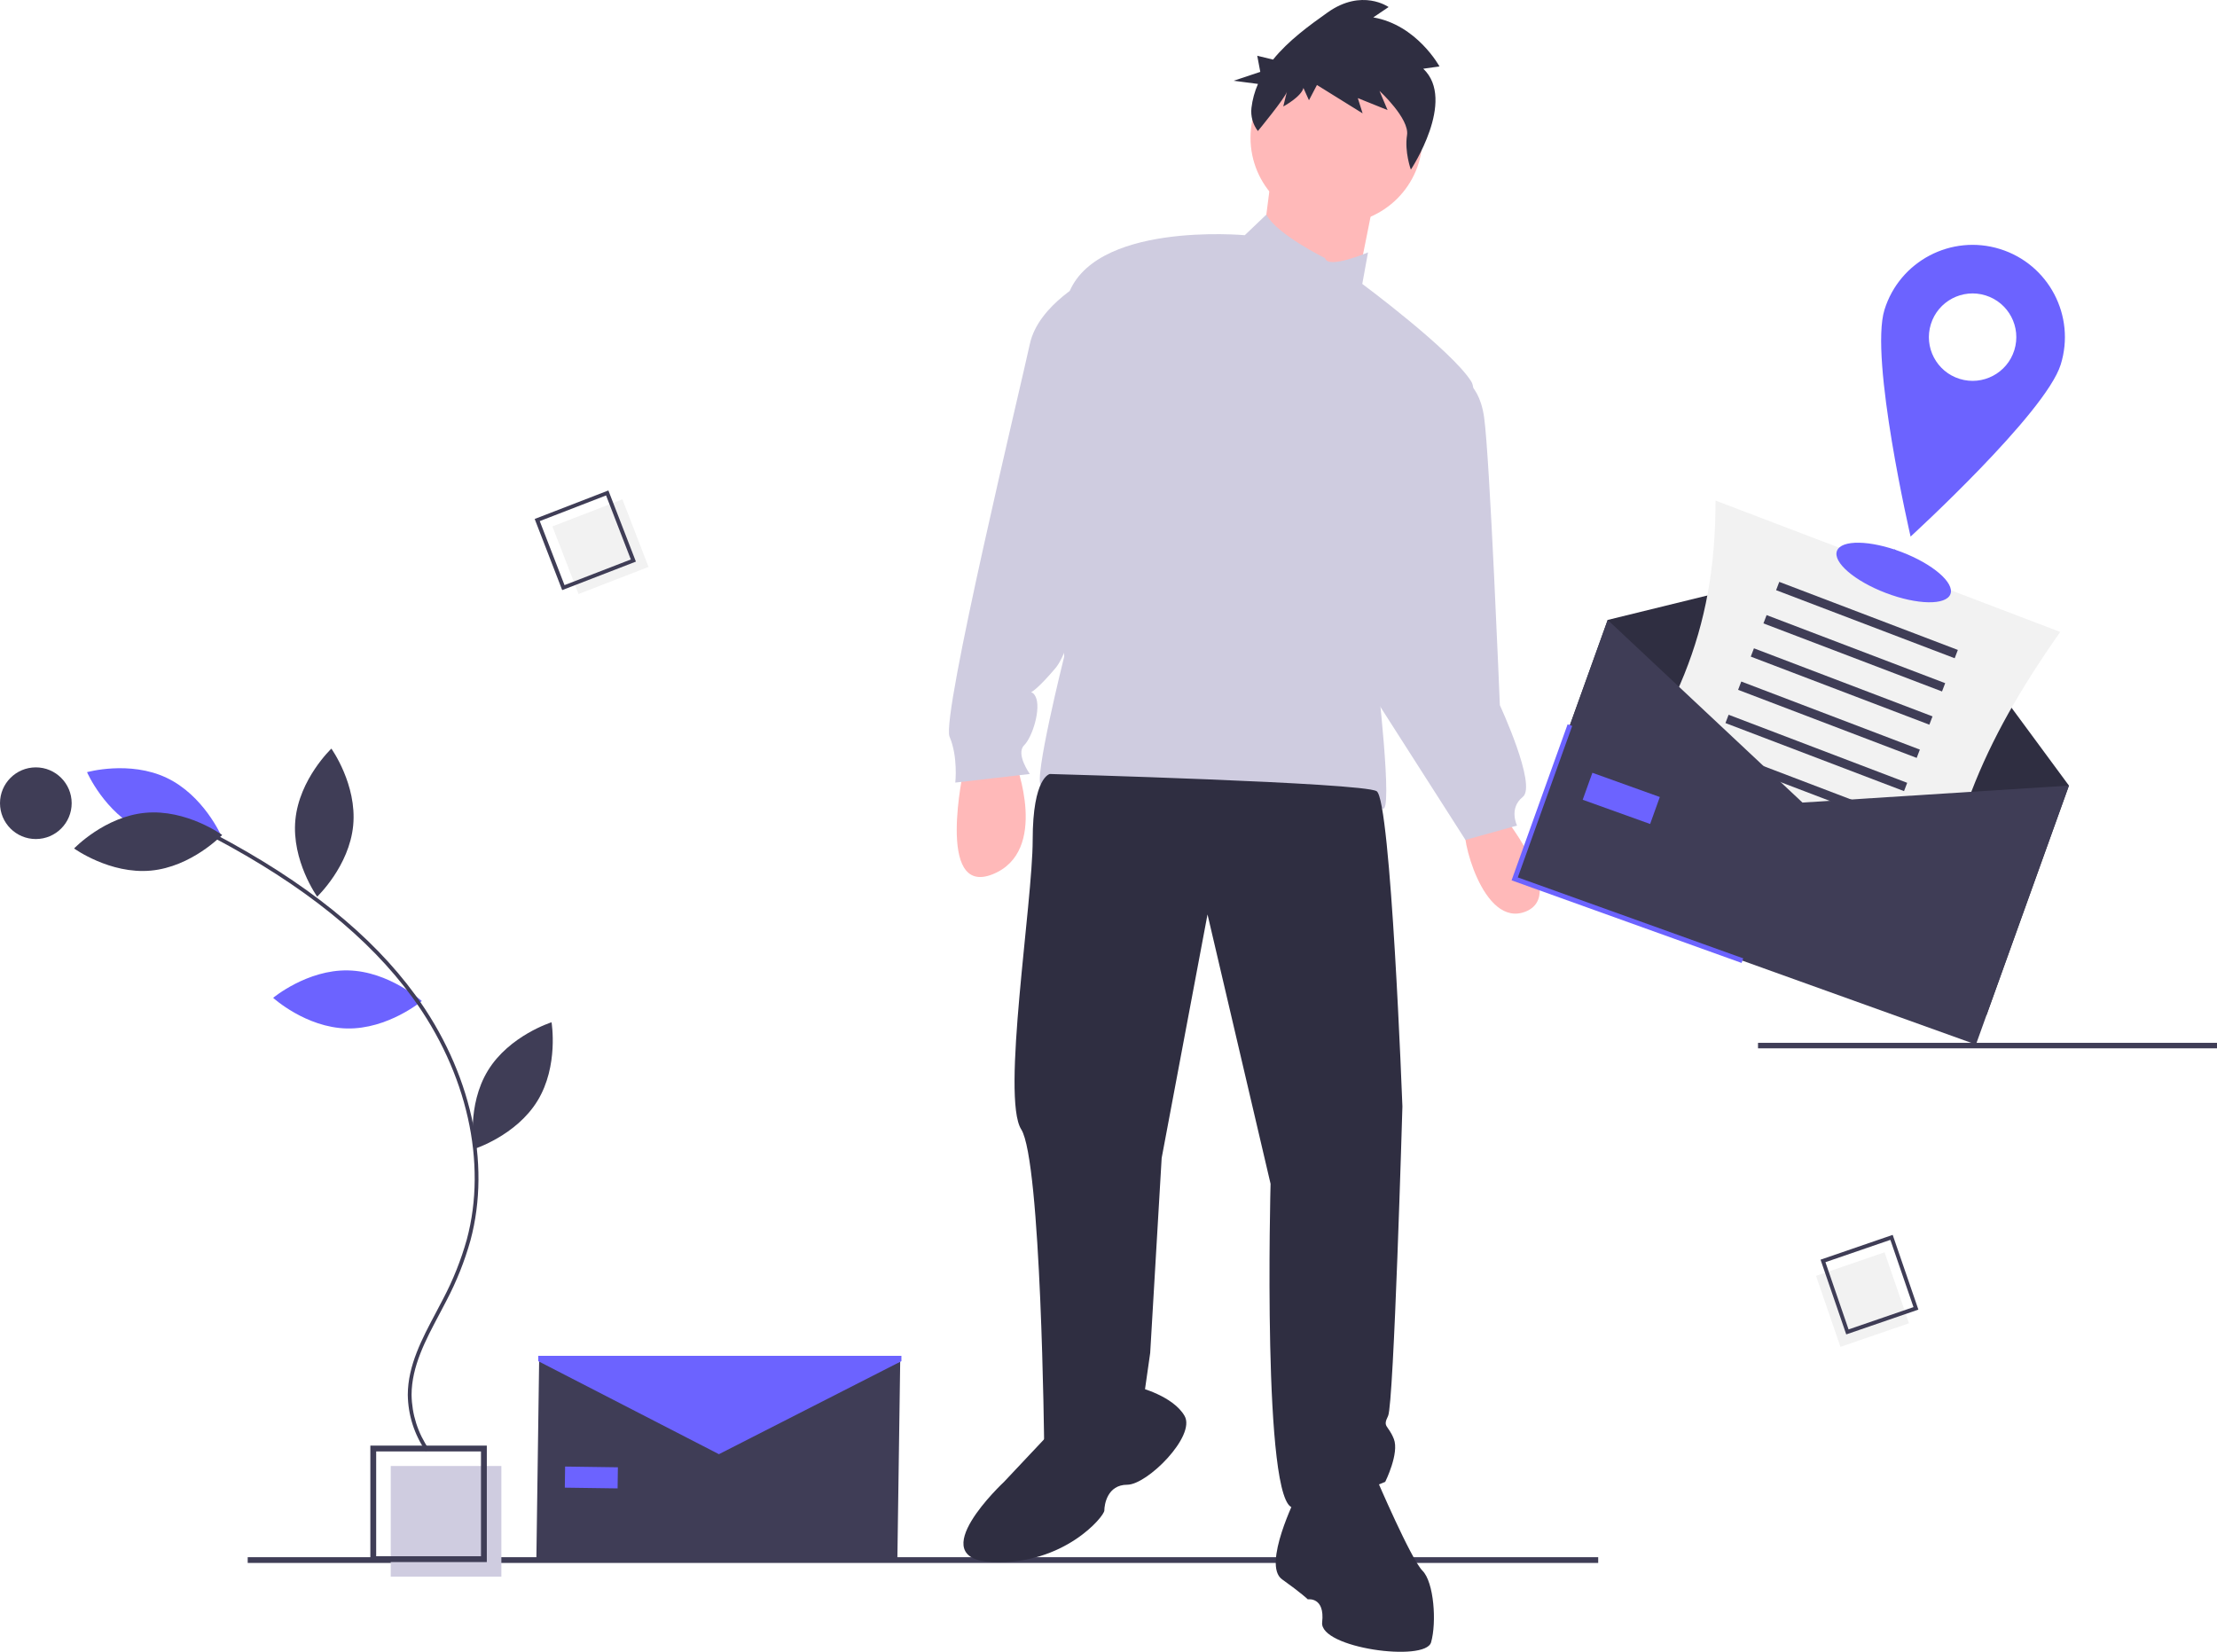
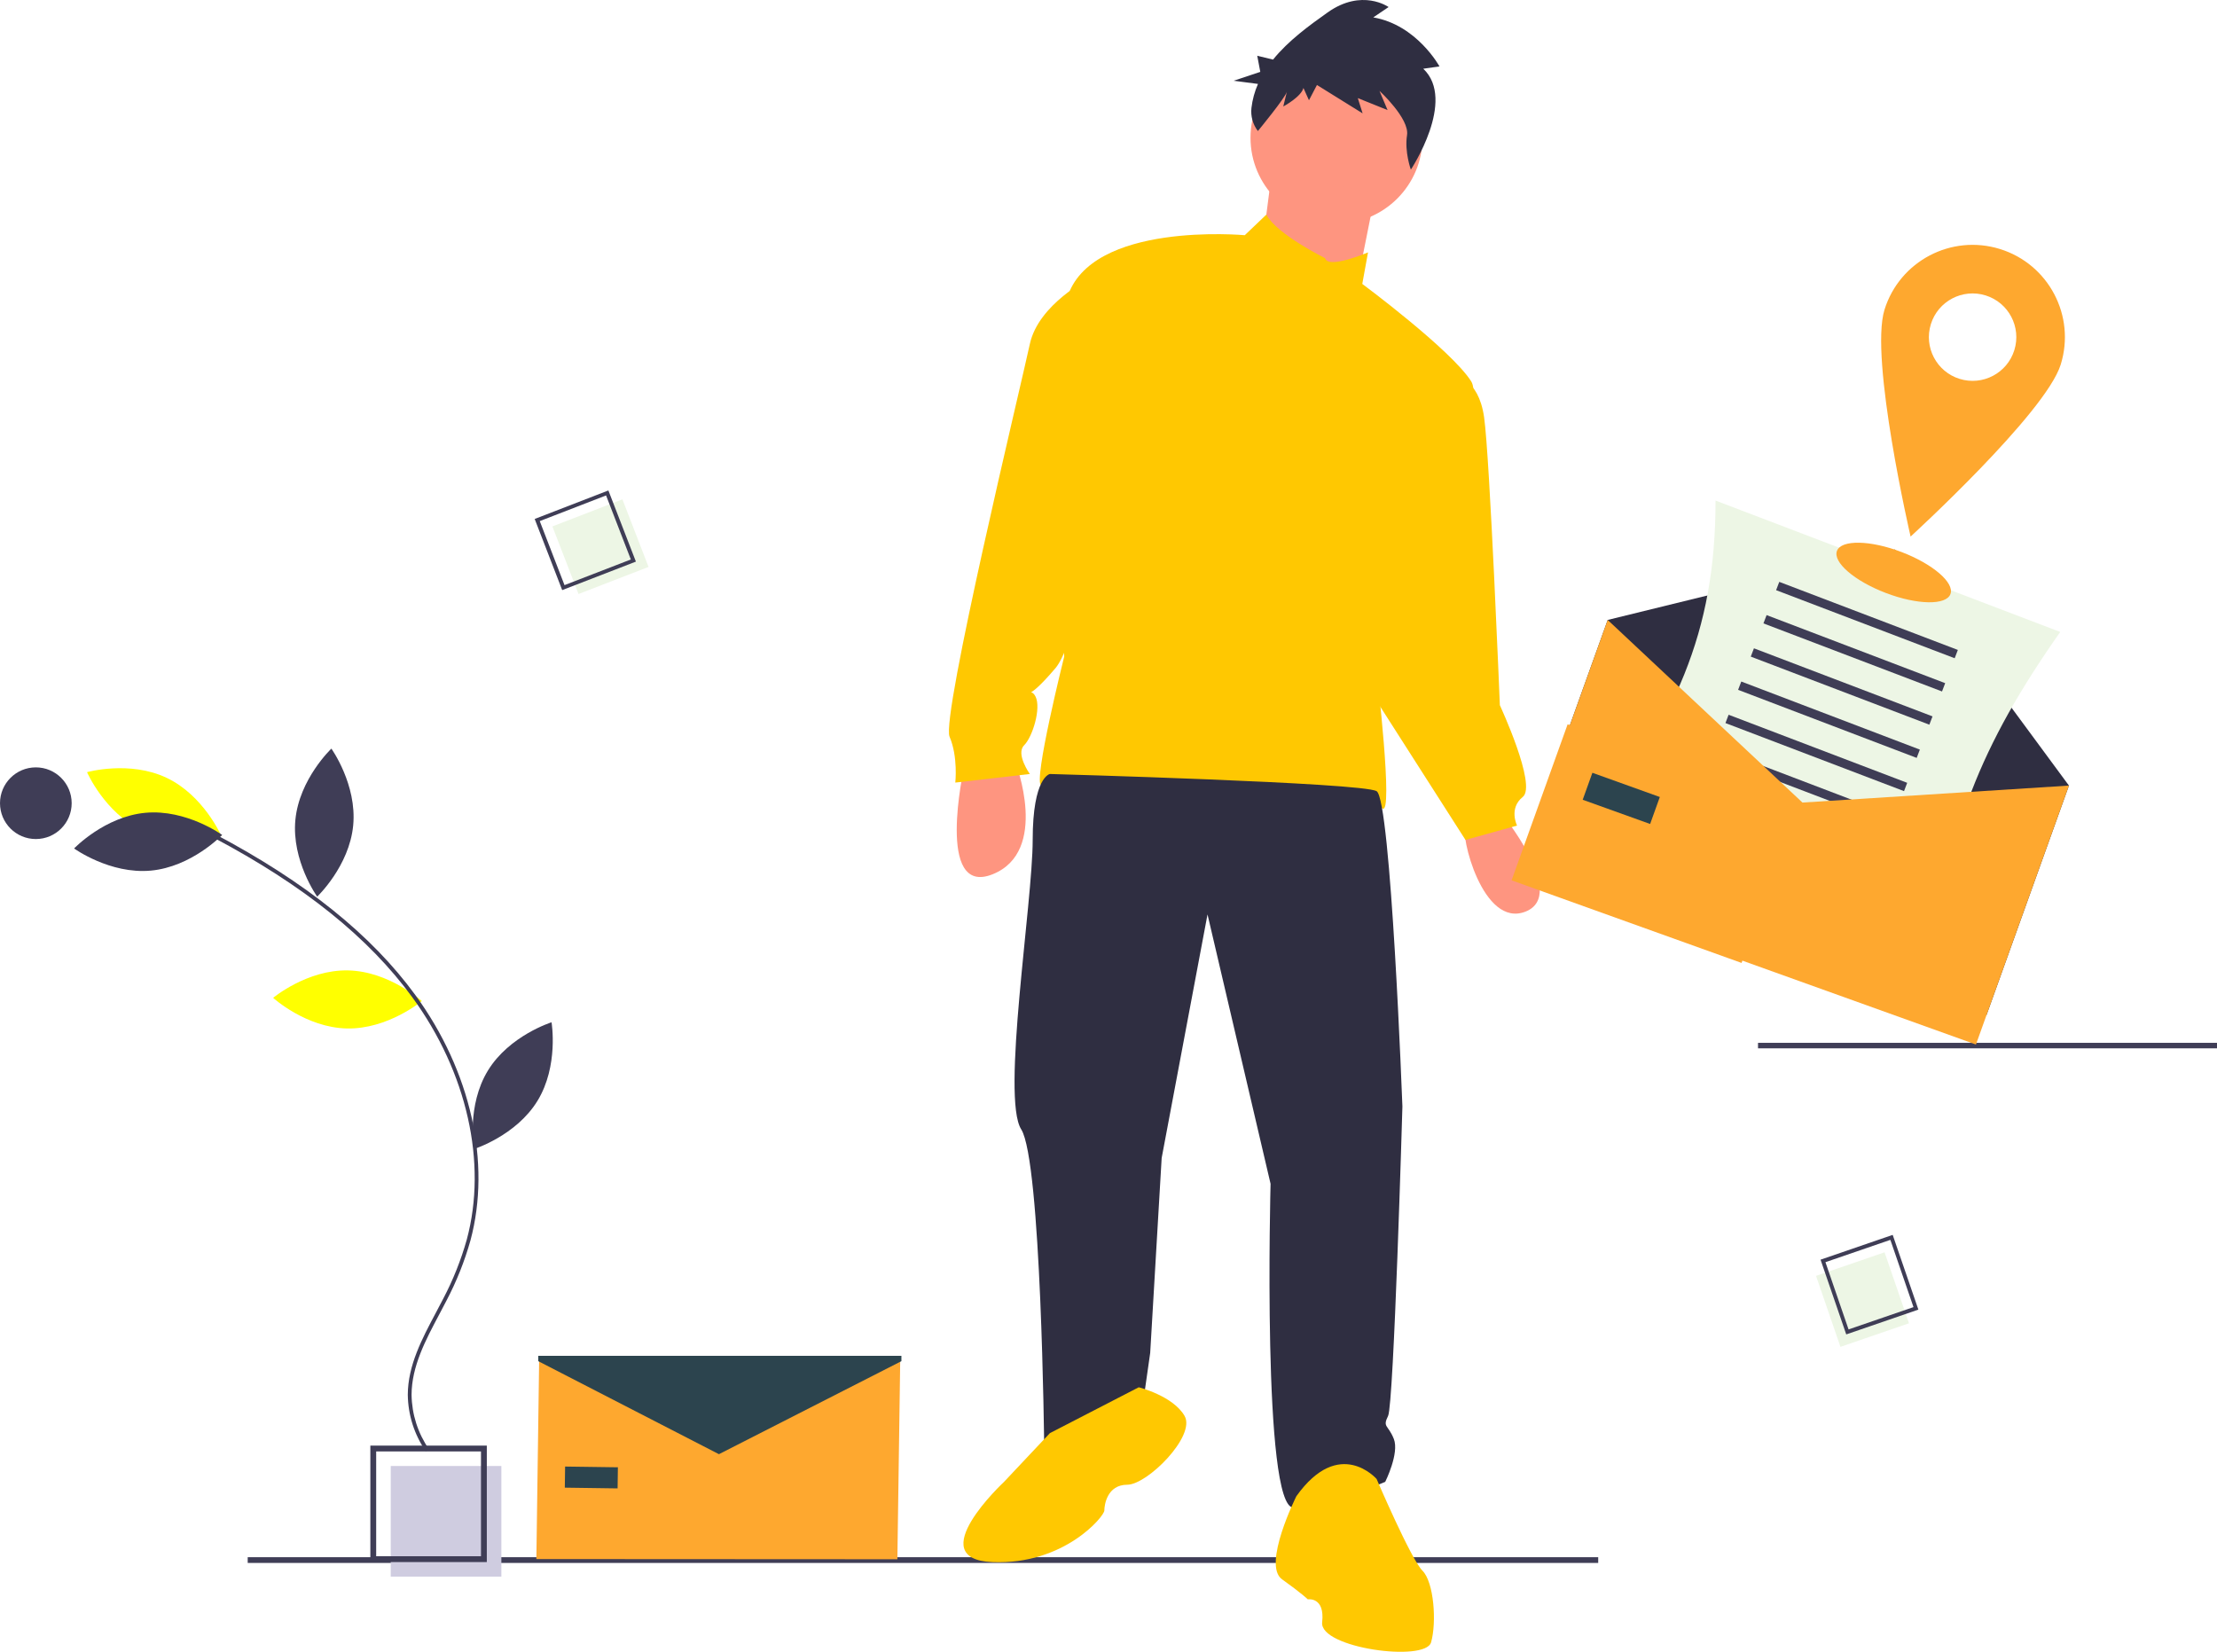
<svg xmlns="http://www.w3.org/2000/svg" id="e0b35d3b-637f-4cd2-a9fd-b6e76c92ec56" data-name="Layer 1" width="912.921" height="680.228" viewBox="0 0 912.921 680.228">
  <rect x="102.002" y="641.27" width="556.108" height="2.361" fill="#3f3d56" />
-   <path d="M540.457,426.261s-11.802,53.109,11.802,43.667,9.442-46.028,9.442-46.028Z" transform="translate(-143.5396 -109.886)" fill="#ffb9b9" />
-   <path d="M761.154,443.964s28.325,34.226,10.622,41.307-27.145-31.865-24.784-35.406S761.154,443.964,761.154,443.964Z" transform="translate(-143.5396 -109.886)" fill="#ffb9b9" />
-   <circle cx="550.343" cy="56.731" r="35.406" fill="#ffb9b9" />
-   <polygon points="523.789 70.304 519.068 106.89 558.014 121.052 566.276 79.745 523.789 70.304" fill="#ffb9b9" />
-   <path d="M689.162,216.186s-20.007-9.877-24.166-17.921l-8.88,8.479s-63.731-5.901-73.172,25.964-1.18,147.525-1.18,147.525-12.982,51.929-9.442,53.109,47.208,22.424,108.578,10.622c0,0,27.145-4.721,31.865-1.18s-2.36-56.65-2.36-56.65,47.208-106.218,38.947-119.2-44.848-40.127-44.848-40.127l2.36-12.982S690.342,220.906,689.162,216.186Z" transform="translate(-143.5396 -109.886)" fill="#cfcce0" />
-   <path d="M592.385,224.447s-21.244,10.622-24.784,27.145S531.015,405.018,534.556,413.279,536.916,432.162,536.916,432.162l30.685-3.541s-5.901-8.261-2.36-11.802,7.081-15.343,4.721-20.063-4.721,3.541,8.261-11.802S620.71,229.168,592.385,224.447Z" transform="translate(-143.5396 -109.886)" fill="#cfcce0" />
-   <path d="M742.271,264.574s10.032.59,12.392,17.113,6.491,118.61,6.491,118.61,15.343,33.046,9.442,37.766-2.36,11.802-2.36,11.802l-21.244,5.901-46.028-71.992Z" transform="translate(-143.5396 -109.886)" fill="#cfcce0" />
+   <path d="M540.457,426.261s-11.802,53.109,11.802,43.667,9.442-46.028,9.442-46.028Z" transform="translate(-143.5396 -109.886)" fill="#fe9580" />
+   <path d="M761.154,443.964s28.325,34.226,10.622,41.307-27.145-31.865-24.784-35.406S761.154,443.964,761.154,443.964Z" transform="translate(-143.5396 -109.886)" fill="#fe9580" />
+   <circle cx="550.343" cy="56.731" r="35.406" fill="#fe9580" />
+   <polygon points="523.789 70.304 519.068 106.89 558.014 121.052 566.276 79.745 523.789 70.304" fill="#fe9580" />
+   <path d="M689.162,216.186s-20.007-9.877-24.166-17.921l-8.88,8.479s-63.731-5.901-73.172,25.964-1.18,147.525-1.18,147.525-12.982,51.929-9.442,53.109,47.208,22.424,108.578,10.622c0,0,27.145-4.721,31.865-1.18s-2.36-56.65-2.36-56.65,47.208-106.218,38.947-119.2-44.848-40.127-44.848-40.127l2.36-12.982S690.342,220.906,689.162,216.186Z" transform="translate(-143.5396 -109.886)" fill="#ffc801" />
+   <path d="M592.385,224.447s-21.244,10.622-24.784,27.145S531.015,405.018,534.556,413.279,536.916,432.162,536.916,432.162l30.685-3.541s-5.901-8.261-2.36-11.802,7.081-15.343,4.721-20.063-4.721,3.541,8.261-11.802S620.71,229.168,592.385,224.447Z" transform="translate(-143.5396 -109.886)" fill="#ffc801" />
+   <path d="M742.271,264.574s10.032.59,12.392,17.113,6.491,118.61,6.491,118.61,15.343,33.046,9.442,37.766-2.36,11.802-2.36,11.802l-21.244,5.901-46.028-71.992Z" transform="translate(-143.5396 -109.886)" fill="#ffc801" />
  <path d="M575.863,428.622s-7.081,1.18-7.081,27.145-12.982,106.218-4.721,119.2,9.442,129.822,9.442,129.822,22.424,9.442,41.307-21.244l2.36-16.523,4.721-80.254,18.883-100.317L666.738,597.39s-3.541,133.363,9.442,133.363,37.766-10.622,37.766-10.622,5.901-11.802,3.541-17.703-4.721-4.721-2.36-9.442,5.901-127.462,5.901-127.462-4.721-126.281-10.622-129.822S575.863,428.622,575.863,428.622Z" transform="translate(-143.5396 -109.886)" fill="#2f2e41" />
-   <path d="M575.863,700.068l-18.883,20.063s-34.226,31.865-4.721,33.046,46.028-18.883,46.028-21.244,1.18-10.622,9.442-10.622,28.325-20.063,23.604-28.325-18.883-11.802-18.883-11.802Z" transform="translate(-143.5396 -109.886)" fill="#2f2e41" />
-   <path d="M677.36,726.032s-14.162,28.325-5.901,34.226,10.622,8.261,10.622,8.261,7.081-1.18,5.901,9.442,42.487,16.523,44.848,8.261,1.18-24.784-3.541-29.505-18.883-37.766-18.883-37.766S695.063,701.248,677.36,726.032Z" transform="translate(-143.5396 -109.886)" fill="#2f2e41" />
+   <path d="M575.863,700.068l-18.883,20.063s-34.226,31.865-4.721,33.046,46.028-18.883,46.028-21.244,1.18-10.622,9.442-10.622,28.325-20.063,23.604-28.325-18.883-11.802-18.883-11.802Z" transform="translate(-143.5396 -109.886)" fill="#ffc801" />
+   <path d="M677.36,726.032s-14.162,28.325-5.901,34.226,10.622,8.261,10.622,8.261,7.081-1.18,5.901,9.442,42.487,16.523,44.848,8.261,1.18-24.784-3.541-29.505-18.883-37.766-18.883-37.766S695.063,701.248,677.36,726.032Z" transform="translate(-143.5396 -109.886)" fill="#ffc801" />
  <path d="M729.616,138.187l6.67-.947s-9.285-17.09-27.256-20.193l6.308-4.258s-10.962-7.834-25.129,2.236c-7.447,5.293-16.094,11.542-22.454,19.406l-6.506-1.59,1.254,6.643-10.965,3.656L661.555,144.45a34.395,34.395,0,0,0-2.688,9.853,13.21,13.21,0,0,0,2.647,9.543h0s11.346-13.754,11.94-16.187l-1.486,6.081s7.413-3.988,8.304-7.636l2.274,5.066,3.292-6.284L704.638,156.569l-1.976-6.282,12.257,4.929-3.336-7.903s12.428,11.414,11.346,18.238c-1.082,6.824,1.572,14.189,1.572,14.189S743.403,151.222,729.616,138.187Z" transform="translate(-143.5396 -109.886)" fill="#2f2e41" />
  <rect x="723.921" y="429.45" width="189" height="2.262" fill="#3f3d56" />
  <rect x="160.896" y="603.708" width="45.558" height="45.558" fill="#cfcce0" />
  <path d="M344,753.158H296.044V705.202h47.956Zm-45.558-2.398H341.602V707.6H298.442Z" transform="translate(-143.5396 -109.886)" fill="#3f3d56" />
-   <rect x="375.348" y="320.092" width="30.913" height="29.842" transform="translate(-238.0735 53.63808) rotate(-21.14419)" fill="#f2f2f2" />
+   <rect x="375.348" y="320.092" width="30.913" height="29.842" transform="translate(-238.0735 53.63808) rotate(-21.14419)" fill="#edf6e5" />
  <path d="M405.393,341.159l-30.349,11.738-11.331-29.298L394.061,311.861Zm-29.398,9.686,27.314-10.564-10.198-26.368-27.314,10.564Z" transform="translate(-143.5396 -109.886)" fill="#3f3d56" />
-   <rect x="895.028" y="630.141" width="30.913" height="29.842" transform="translate(1080.944 -535.5666) rotate(71.02706)" fill="#f2f2f2" />
+   <rect x="895.028" y="630.141" width="30.913" height="29.842" transform="translate(1080.944 -535.5666) rotate(71.02706)" fill="#edf6e5" />
  <path d="M903.789,659.407,893.21,628.635l29.706-10.213,10.579,30.772Zm-8.565-29.744,9.521,27.695,26.736-9.192-9.521-27.695Z" transform="translate(-143.5396 -109.886)" fill="#3f3d56" />
-   <path d="M286.88,509.508c16.904.363,30.35,12.612,30.35,12.612s-13.96,11.662-30.863,11.299S256.017,520.807,256.017,520.807,269.977,509.145,286.88,509.508Z" transform="translate(-143.5396 -109.886)" fill="#6c63ff" />
-   <path d="M201.897,451.807c15.272,7.255,32.783,2.335,32.783,2.335s-7.249-16.683-22.52-23.938-32.783-2.335-32.783-2.335S186.626,444.552,201.897,451.807Z" transform="translate(-143.5396 -109.886)" fill="#6c63ff" />
+   <path d="M286.88,509.508c16.904.363,30.35,12.612,30.35,12.612s-13.96,11.662-30.863,11.299S256.017,520.807,256.017,520.807,269.977,509.145,286.88,509.508Z" transform="translate(-143.5396 -109.886)" fill="yellow" />
+   <path d="M201.897,451.807c15.272,7.255,32.783,2.335,32.783,2.335s-7.249-16.683-22.52-23.938-32.783-2.335-32.783-2.335S186.626,444.552,201.897,451.807Z" transform="translate(-143.5396 -109.886)" fill="yellow" />
  <path d="M203.45,444.597c16.837-1.539,31.575,9.123,31.575,9.123s-12.561,13.156-29.398,14.695-31.575-9.123-31.575-9.123S186.613,446.136,203.45,444.597Z" transform="translate(-143.5396 -109.886)" fill="#3f3d56" />
  <path d="M265.17,447.512c-1.614,16.83,8.982,31.615,8.982,31.615s13.212-12.502,14.826-29.332-8.982-31.615-8.982-31.615S266.784,430.682,265.17,447.512Z" transform="translate(-143.5396 -109.886)" fill="#3f3d56" />
  <path d="M344.466,550.732c-8.831,14.418-5.793,32.352-5.793,32.352s17.357-5.442,26.188-19.859,5.793-32.352,5.793-32.352S353.297,536.314,344.466,550.732Z" transform="translate(-143.5396 -109.886)" fill="#3f3d56" />
  <path d="M318.845,707.49l1.287-.87a40.321,40.321,0,0,1-7.116-22.361c.036-11.694,5.78-22.51,11.335-32.97,1.031-1.942,2.059-3.877,3.047-5.811a126.848,126.848,0,0,0,9.866-24.768c8.616-32.02.133-69.797-22.692-101.055-18.107-24.796-45.099-46.479-82.518-66.288l-.727,1.373c37.206,19.696,64.025,41.23,81.99,65.832,22.551,30.881,30.942,68.165,22.446,99.735a125.341,125.341,0,0,1-9.749,24.465c-.986,1.927-2.009,3.855-3.037,5.789-5.643,10.627-11.479,21.615-11.516,33.694A41.888,41.888,0,0,0,318.845,707.49Z" transform="translate(-143.5396 -109.886)" fill="#3f3d56" />
  <circle cx="14.756" cy="330.767" r="14.756" fill="#3f3d56" />
  <polygon points="818.044 417.926 628.109 349.709 662.018 255.296 780.281 226.293 851.954 323.514 818.044 417.926" fill="#2f2e41" />
-   <path d="M938.575,509.09,796.635,454.984c36.848-49.357,53.325-84.173,53.337-138.959L991.912,370.131C958.937,416.972,945.147,452.185,938.575,509.09Z" transform="translate(-143.5396 -109.886)" fill="#f2f2f2" />
+   <path d="M938.575,509.09,796.635,454.984c36.848-49.357,53.325-84.173,53.337-138.959L991.912,370.131C958.937,416.972,945.147,452.185,938.575,509.09Z" transform="translate(-143.5396 -109.886)" fill="#edf6e5" />
  <rect x="872.979" y="363.4" width="78.696" height="3.66" transform="translate(46.39006 -410.8959) rotate(20.86657)" fill="#3f3d56" />
  <rect x="867.764" y="377.081" width="78.696" height="3.66" transform="translate(50.92105 -408.141) rotate(20.86657)" fill="#3f3d56" />
  <rect x="862.549" y="390.762" width="78.696" height="3.66" transform="translate(55.45204 -405.3861) rotate(20.86657)" fill="#3f3d56" />
  <rect x="857.334" y="404.442" width="78.696" height="3.66" transform="translate(59.98302 -402.6313) rotate(20.86657)" fill="#3f3d56" />
  <rect x="852.119" y="418.123" width="78.696" height="3.66" transform="translate(64.51401 -399.8764) rotate(20.86657)" fill="#3f3d56" />
  <rect x="846.904" y="431.804" width="78.696" height="3.66" transform="translate(69.045 -397.1215) rotate(20.86657)" fill="#3f3d56" />
  <rect x="841.689" y="445.485" width="78.696" height="3.66" transform="translate(73.57599 -394.3667) rotate(20.86657)" fill="#3f3d56" />
  <rect x="836.473" y="459.166" width="78.696" height="3.66" transform="translate(78.10697 -391.6118) rotate(20.86657)" fill="#3f3d56" />
-   <polygon points="813.656 430.144 623.721 361.927 662.018 255.296 742.226 330.502 851.954 323.514 813.656 430.144" fill="#3f3d56" />
-   <polygon points="717.148 396.545 622.442 362.53 645.518 298.277 647.401 298.953 625.001 361.323 717.824 394.662 717.148 396.545" fill="#6c63ff" />
-   <rect x="796.39" y="432.766" width="29.505" height="11.802" transform="matrix(0.94114, 0.33802, -0.33802, 0.94114, 52.48444, -358.2489)" fill="#6c63ff" />
-   <polygon points="369.521 642.111 220.865 642.032 222.032 558.576 295.91 591.781 370.688 560.655 369.521 642.111" fill="#3f3d56" />
-   <rect x="376.179" y="713.977" width="21.736" height="8.694" transform="translate(-133.4577 -115.2277) rotate(0.80117)" fill="#6c63ff" />
-   <polygon points="371.185 560.541 296.045 598.848 221.641 560.541 221.641 558.331 371.185 558.331 371.185 560.541" fill="#6c63ff" />
-   <ellipse cx="923.327" cy="345.645" rx="9.03" ry="25" transform="translate(127.9304 975.4112) rotate(-69.13343)" fill="#6c63ff" />
-   <path d="M967.105,212.439a38,38,0,0,0-47.569,25.003c-6.231,20.04,10.751,93.405,10.751,93.405s55.59-50.798,61.822-70.839A38,38,0,0,0,967.105,212.439ZM950.477,265.913a18,18,0,1,1,22.533-11.844A18,18,0,0,1,950.477,265.913Z" transform="translate(-143.5396 -109.886)" fill="#6c63ff" />
+   <polygon points="813.656 430.144 623.721 361.927 662.018 255.296 742.226 330.502 851.954 323.514 813.656 430.144" fill="#fea82f" />
+   <polygon points="717.148 396.545 622.442 362.53 645.518 298.277 647.401 298.953 625.001 361.323 717.824 394.662 717.148 396.545" fill="#fea82f" />
+   <rect x="796.39" y="432.766" width="29.505" height="11.802" transform="matrix(0.94114, 0.33802, -0.33802, 0.94114, 52.48444, -358.2489)" fill="#2c444e" />
+   <polygon points="369.521 642.111 220.865 642.032 222.032 558.576 295.91 591.781 370.688 560.655 369.521 642.111" fill="#fea82f" />
+   <rect x="376.179" y="713.977" width="21.736" height="8.694" transform="translate(-133.4577 -115.2277) rotate(0.80117)" fill="#2c444e" />
+   <polygon points="371.185 560.541 296.045 598.848 221.641 560.541 221.641 558.331 371.185 558.331 371.185 560.541" fill="#2c444e" />
+   <ellipse cx="923.327" cy="345.645" rx="9.03" ry="25" transform="translate(127.9304 975.4112) rotate(-69.13343)" fill="#fea82f" />
+   <path d="M967.105,212.439a38,38,0,0,0-47.569,25.003c-6.231,20.04,10.751,93.405,10.751,93.405s55.59-50.798,61.822-70.839A38,38,0,0,0,967.105,212.439ZM950.477,265.913a18,18,0,1,1,22.533-11.844A18,18,0,0,1,950.477,265.913Z" transform="translate(-143.5396 -109.886)" fill="#fea82f" />
</svg>
